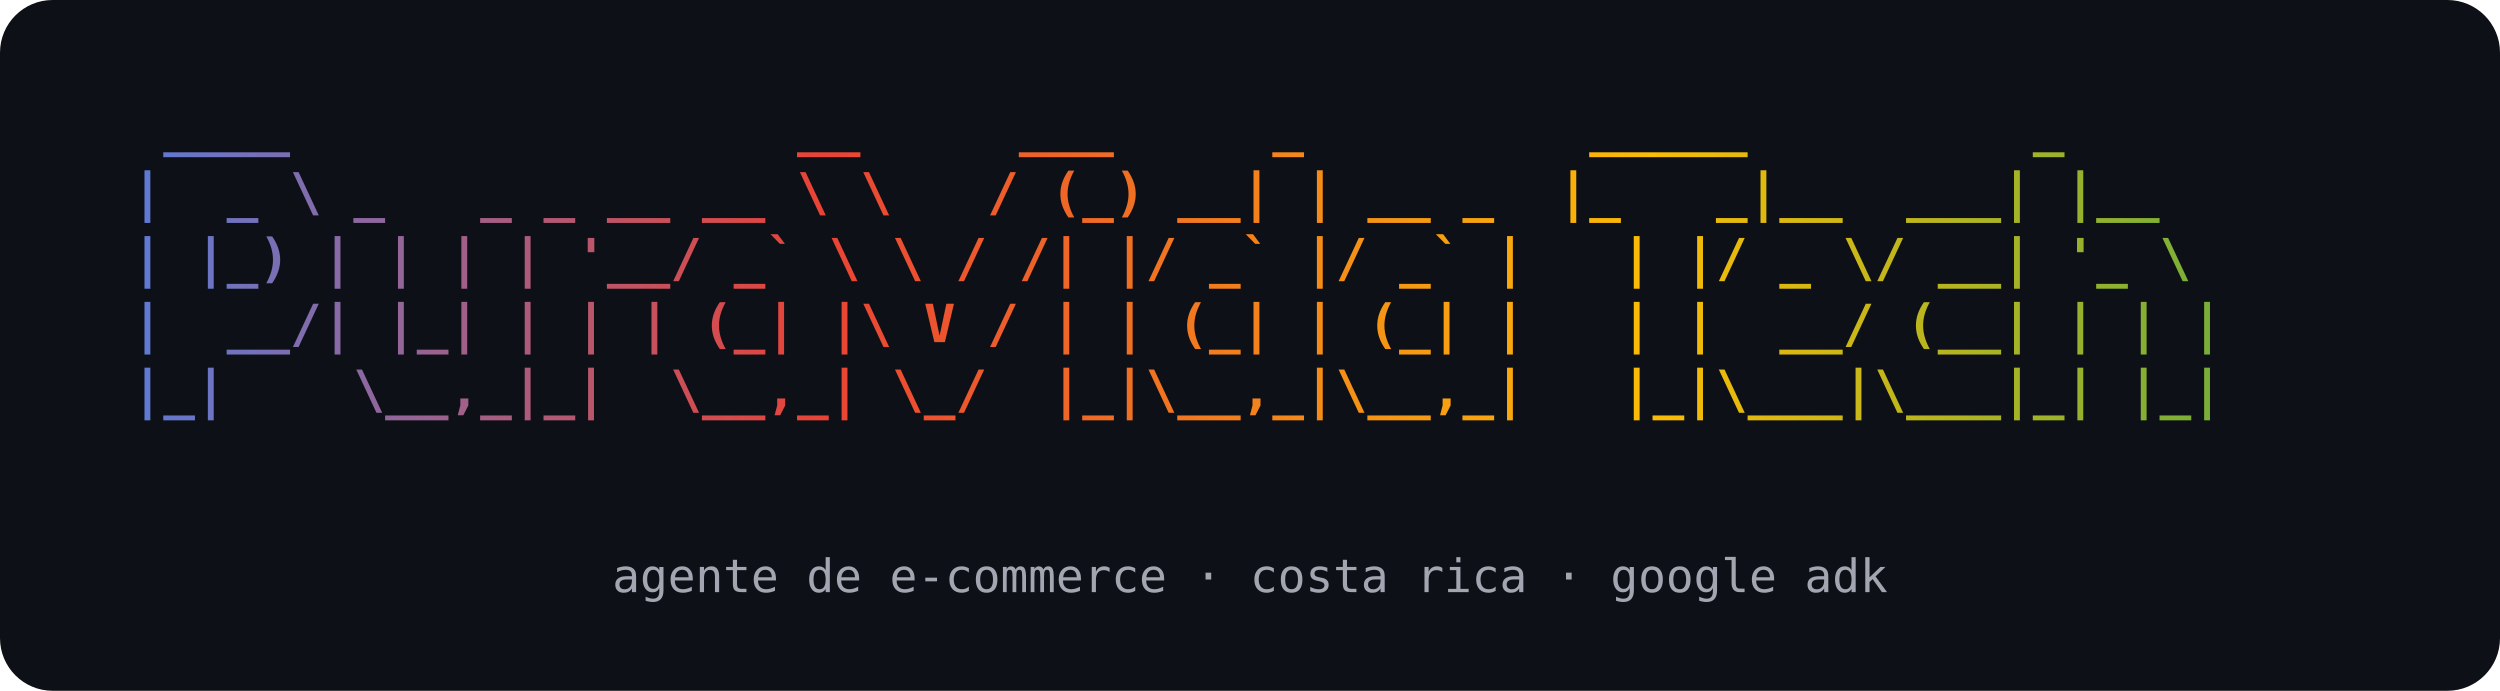
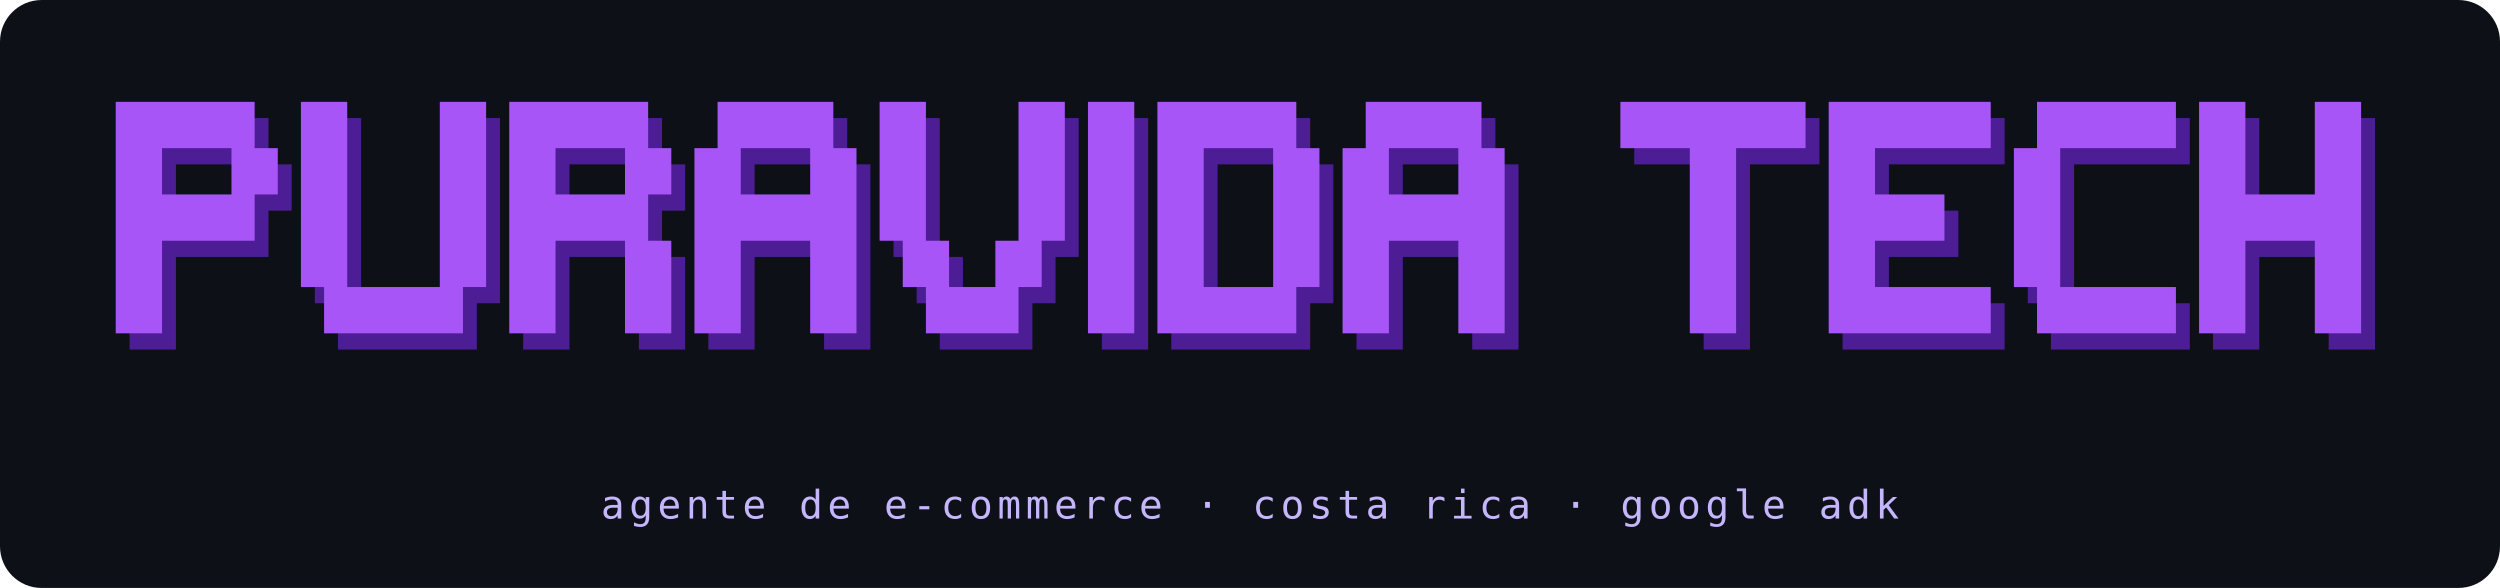
- <svg xmlns="http://www.w3.org/2000/svg" viewBox="0 0 760 210" width="760" height="210">
-   <defs>
-     <linearGradient id="g" x1="0" y1="0" x2="760" y2="0" gradientUnits="userSpaceOnUse" spreadMethod="reflect">
-       <stop offset="0" stop-color="#4285f4" />
-       <stop offset="0.33" stop-color="#ea4335" />
-       <stop offset="0.66" stop-color="#fbbc05" />
-       <stop offset="1" stop-color="#34a853" />
-       <animateTransform attributeName="gradientTransform" type="translate" from="0 0" to="1520 0" dur="8s" repeatCount="indefinite" />
-     </linearGradient>
-   </defs>
-   <rect width="760" height="210" rx="16" fill="#0d1117" />
-   <text x="40" y="44" fill="url(#g)" font-family="ui-monospace,SFMono-Regular,Menlo,Consolas,monospace" font-size="16" font-weight="700" xml:space="preserve">
-     <tspan x="40" dy="0"> ____                __     ___     _         _____         _</tspan>
-     <tspan x="40" dy="20">|  _ \ _   _ _ __ __ \ \   / (_) __| | __ _  |_   _|__  ___| |__</tspan>
-     <tspan x="40" dy="20">| |_) | | | | '__/ _` \ \ / /| |/ _` |/ _` |   | |/ _ \/ __| '_ \</tspan>
-     <tspan x="40" dy="20">|  __/| |_| | | | (_| |\ V / | | (_| | (_| |   | |  __/ (__| | | |</tspan>
-     <tspan x="40" dy="20">|_|    \__,_|_|  \__,_| \_/  |_|\__,_|\__,_|   |_|\___|\___|_| |_|</tspan>
-   </text>
-   <text x="380" y="180" text-anchor="middle" fill="#a3a5b1" font-family="ui-monospace,SFMono-Regular,Menlo,Consolas,monospace" font-size="14">agente de e-commerce · costa rica · google adk</text>
+ <svg xmlns="http://www.w3.org/2000/svg" viewBox="0 0 1080 254" width="1080" height="254">
+   <rect width="1080" height="254" rx="18" fill="#0d1117" />
+   <path fill="#4c1d95" d="M56 51h60v20h-60zM136 51h20v20h-20zM196 51h20v20h-20zM226 51h60v20h-60zM316 51h50v20h-50zM386 51h20v20h-20zM446 51h20v20h-20zM476 51h20v20h-20zM506 51h60v20h-60zM596 51h50v20h-50zM706 51h80v20h-80zM796 51h70v20h-70zM886 51h60v20h-60zM956 51h20v20h-20zM1006 51h20v20h-20zM56 71h20v20h-20zM106 71h20v20h-20zM136 71h20v20h-20zM196 71h20v20h-20zM226 71h20v20h-20zM276 71h20v20h-20zM306 71h20v20h-20zM356 71h20v20h-20zM386 71h20v20h-20zM446 71h20v20h-20zM476 71h20v20h-20zM506 71h20v20h-20zM556 71h20v20h-20zM586 71h20v20h-20zM636 71h20v20h-20zM736 71h20v20h-20zM796 71h20v20h-20zM876 71h20v20h-20zM956 71h20v20h-20zM1006 71h20v20h-20zM56 91h60v20h-60zM136 91h20v20h-20zM196 91h20v20h-20zM226 91h60v20h-60zM306 91h70v20h-70zM386 91h20v20h-20zM446 91h20v20h-20zM476 91h20v20h-20zM506 91h20v20h-20zM556 91h20v20h-20zM586 91h70v20h-70zM736 91h20v20h-20zM796 91h50v20h-50zM876 91h20v20h-20zM956 91h70v20h-70zM56 111h20v20h-20zM136 111h20v20h-20zM196 111h20v20h-20zM226 111h20v20h-20zM276 111h20v20h-20zM306 111h20v20h-20zM356 111h20v20h-20zM396 111h20v20h-20zM436 111h20v20h-20zM476 111h20v20h-20zM506 111h20v20h-20zM556 111h20v20h-20zM586 111h20v20h-20zM636 111h20v20h-20zM736 111h20v20h-20zM796 111h20v20h-20zM876 111h20v20h-20zM956 111h20v20h-20zM1006 111h20v20h-20zM56 131h20v20h-20zM146 131h60v20h-60zM226 131h20v20h-20zM276 131h20v20h-20zM306 131h20v20h-20zM356 131h20v20h-20zM406 131h40v20h-40zM476 131h20v20h-20zM506 131h60v20h-60zM586 131h20v20h-20zM636 131h20v20h-20zM736 131h20v20h-20zM796 131h70v20h-70zM886 131h60v20h-60zM956 131h20v20h-20zM1006 131h20v20h-20z" />
+   <path fill="#a855f7" d="M50 44h60v20h-60zM130 44h20v20h-20zM190 44h20v20h-20zM220 44h60v20h-60zM310 44h50v20h-50zM380 44h20v20h-20zM440 44h20v20h-20zM470 44h20v20h-20zM500 44h60v20h-60zM590 44h50v20h-50zM700 44h80v20h-80zM790 44h70v20h-70zM880 44h60v20h-60zM950 44h20v20h-20zM1000 44h20v20h-20zM50 64h20v20h-20zM100 64h20v20h-20zM130 64h20v20h-20zM190 64h20v20h-20zM220 64h20v20h-20zM270 64h20v20h-20zM300 64h20v20h-20zM350 64h20v20h-20zM380 64h20v20h-20zM440 64h20v20h-20zM470 64h20v20h-20zM500 64h20v20h-20zM550 64h20v20h-20zM580 64h20v20h-20zM630 64h20v20h-20zM730 64h20v20h-20zM790 64h20v20h-20zM870 64h20v20h-20zM950 64h20v20h-20zM1000 64h20v20h-20zM50 84h60v20h-60zM130 84h20v20h-20zM190 84h20v20h-20zM220 84h60v20h-60zM300 84h70v20h-70zM380 84h20v20h-20zM440 84h20v20h-20zM470 84h20v20h-20zM500 84h20v20h-20zM550 84h20v20h-20zM580 84h70v20h-70zM730 84h20v20h-20zM790 84h50v20h-50zM870 84h20v20h-20zM950 84h70v20h-70zM50 104h20v20h-20zM130 104h20v20h-20zM190 104h20v20h-20zM220 104h20v20h-20zM270 104h20v20h-20zM300 104h20v20h-20zM350 104h20v20h-20zM390 104h20v20h-20zM430 104h20v20h-20zM470 104h20v20h-20zM500 104h20v20h-20zM550 104h20v20h-20zM580 104h20v20h-20zM630 104h20v20h-20zM730 104h20v20h-20zM790 104h20v20h-20zM870 104h20v20h-20zM950 104h20v20h-20zM1000 104h20v20h-20zM50 124h20v20h-20zM140 124h60v20h-60zM220 124h20v20h-20zM270 124h20v20h-20zM300 124h20v20h-20zM350 124h20v20h-20zM400 124h40v20h-40zM470 124h20v20h-20zM500 124h60v20h-60zM580 124h20v20h-20zM630 124h20v20h-20zM730 124h20v20h-20zM790 124h70v20h-70zM880 124h60v20h-60zM950 124h20v20h-20zM1000 124h20v20h-20z" />
+   <text x="540" y="224" text-anchor="middle" fill="#c4b5fd" font-family="ui-monospace,SFMono-Regular,Menlo,Consolas,monospace" font-size="17" letter-spacing="2">agente de e-commerce · costa rica · google adk</text>
</svg>
